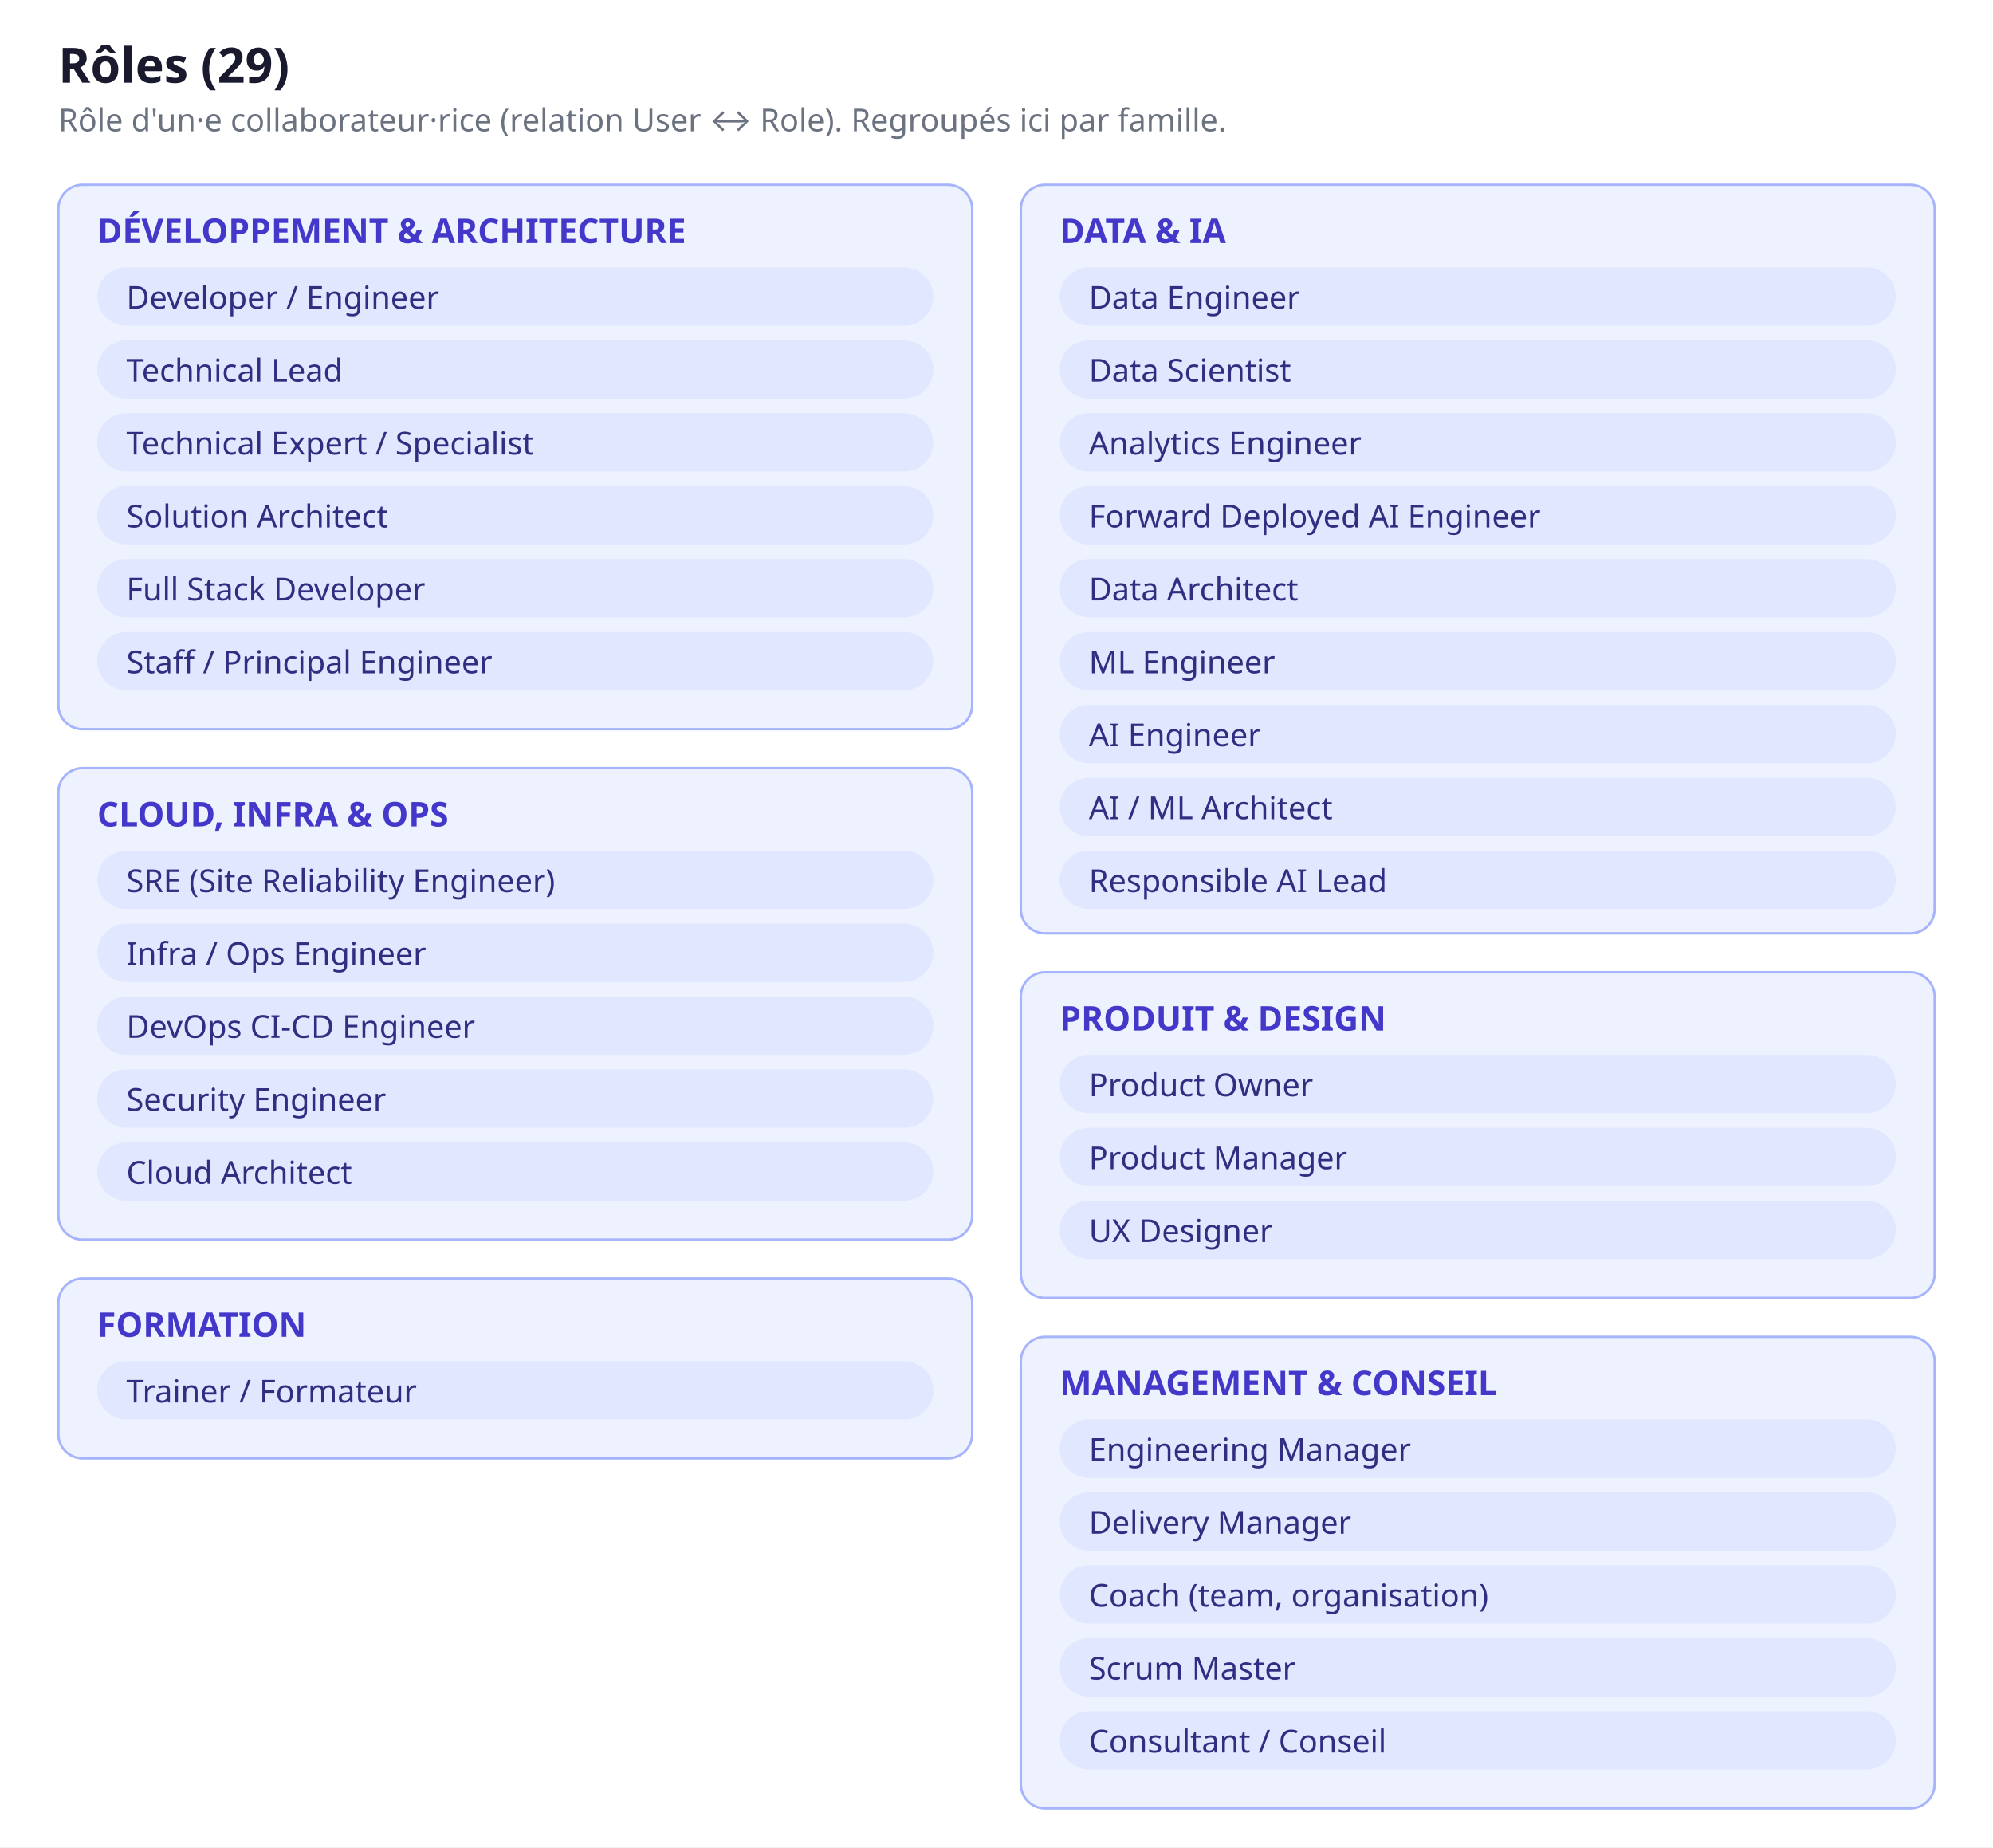
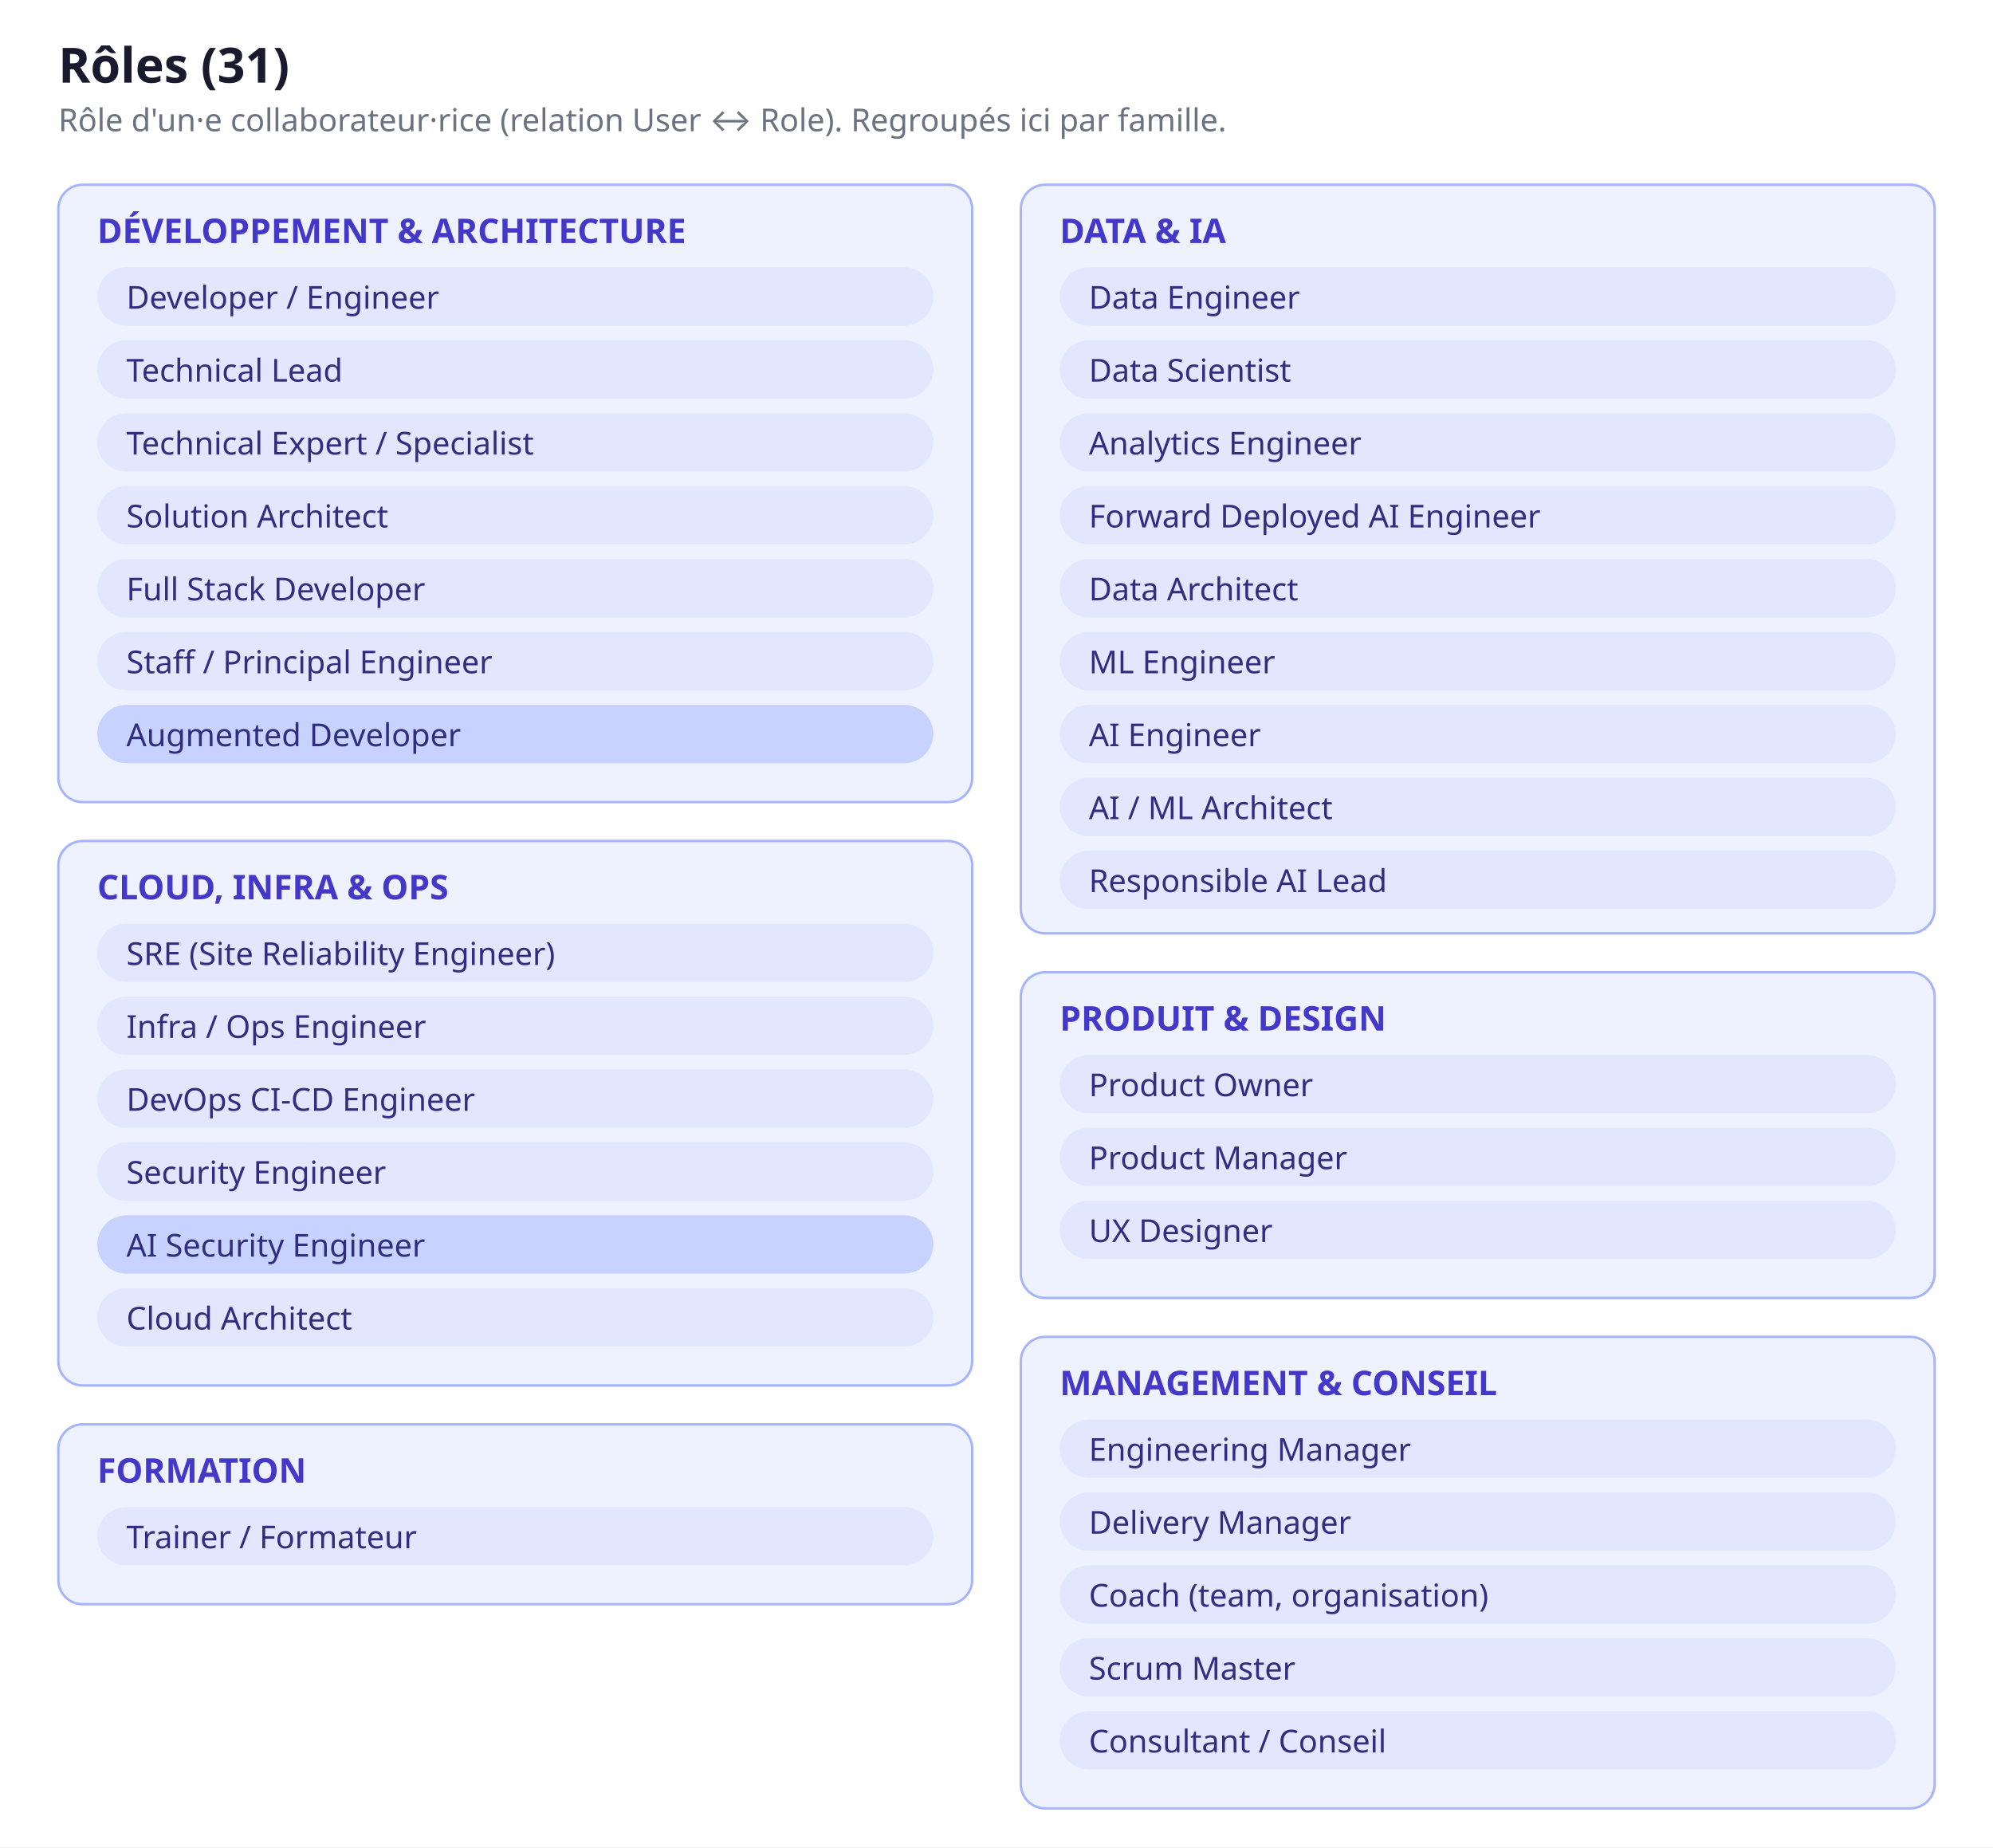
<svg xmlns="http://www.w3.org/2000/svg" width="820" height="760" viewBox="0 0 820 760" font-family="'Segoe UI',system-ui,-apple-system,sans-serif">
  <rect width="820" height="760" fill="#ffffff" />
-   <text x="24" y="34" font-size="20" font-weight="700" fill="#1a1a2e">Rôles (29)</text>
+   <text x="24" y="34" font-size="20" font-weight="700" fill="#1a1a2e">Rôles (31)</text>
  <text x="24" y="54" font-size="13" fill="#6b7280">Rôle d'un·e collaborateur·rice (relation User ↔ Role). Regroupés ici par famille.</text>
-   <rect x="24" y="76" width="376" height="224" rx="10" fill="#eef2ff" stroke="#a5b4fc" />
+   <rect x="24" y="76" width="376" height="254" rx="10" fill="#eef2ff" stroke="#a5b4fc" />
  <text x="40" y="100" font-size="14" font-weight="700" fill="#4338ca">DÉVELOPPEMENT &amp; ARCHITECTURE</text>
  <g font-size="13" fill="#312e81">
    <rect x="40" y="110" width="344" height="24" rx="12" fill="#e0e7ff" />
    <text x="52" y="127">Developer / Engineer</text>
    <rect x="40" y="140" width="344" height="24" rx="12" fill="#e0e7ff" />
    <text x="52" y="157">Technical Lead</text>
    <rect x="40" y="170" width="344" height="24" rx="12" fill="#e0e7ff" />
    <text x="52" y="187">Technical Expert / Specialist</text>
    <rect x="40" y="200" width="344" height="24" rx="12" fill="#e0e7ff" />
    <text x="52" y="217">Solution Architect</text>
    <rect x="40" y="230" width="344" height="24" rx="12" fill="#e0e7ff" />
    <text x="52" y="247">Full Stack Developer</text>
    <rect x="40" y="260" width="344" height="24" rx="12" fill="#e0e7ff" />
    <text x="52" y="277">Staff / Principal Engineer</text>
+     <rect x="40" y="290" width="344" height="24" rx="12" fill="#c7d2fe" />
+     <text x="52" y="307">Augmented Developer</text>
  </g>
-   <rect x="24" y="316" width="376" height="194" rx="10" fill="#eef2ff" stroke="#a5b4fc" />
-   <text x="40" y="340" font-size="14" font-weight="700" fill="#4338ca">CLOUD, INFRA &amp; OPS</text>
+   <rect x="24" y="346" width="376" height="224" rx="10" fill="#eef2ff" stroke="#a5b4fc" />
+   <text x="40" y="370" font-size="14" font-weight="700" fill="#4338ca">CLOUD, INFRA &amp; OPS</text>
  <g font-size="13" fill="#312e81">
-     <rect x="40" y="350" width="344" height="24" rx="12" fill="#e0e7ff" />
-     <text x="52" y="367">SRE (Site Reliability Engineer)</text>
    <rect x="40" y="380" width="344" height="24" rx="12" fill="#e0e7ff" />
-     <text x="52" y="397">Infra / Ops Engineer</text>
+     <text x="52" y="397">SRE (Site Reliability Engineer)</text>
    <rect x="40" y="410" width="344" height="24" rx="12" fill="#e0e7ff" />
-     <text x="52" y="427">DevOps CI-CD Engineer</text>
+     <text x="52" y="427">Infra / Ops Engineer</text>
    <rect x="40" y="440" width="344" height="24" rx="12" fill="#e0e7ff" />
-     <text x="52" y="457">Security Engineer</text>
+     <text x="52" y="457">DevOps CI-CD Engineer</text>
    <rect x="40" y="470" width="344" height="24" rx="12" fill="#e0e7ff" />
-     <text x="52" y="487">Cloud Architect</text>
+     <text x="52" y="487">Security Engineer</text>
+     <rect x="40" y="500" width="344" height="24" rx="12" fill="#c7d2fe" />
+     <text x="52" y="517">AI Security Engineer</text>
+     <rect x="40" y="530" width="344" height="24" rx="12" fill="#e0e7ff" />
+     <text x="52" y="547">Cloud Architect</text>
  </g>
-   <rect x="24" y="526" width="376" height="74" rx="10" fill="#eef2ff" stroke="#a5b4fc" />
-   <text x="40" y="550" font-size="14" font-weight="700" fill="#4338ca">FORMATION</text>
+   <rect x="24" y="586" width="376" height="74" rx="10" fill="#eef2ff" stroke="#a5b4fc" />
+   <text x="40" y="610" font-size="14" font-weight="700" fill="#4338ca">FORMATION</text>
  <g font-size="13" fill="#312e81">
-     <rect x="40" y="560" width="344" height="24" rx="12" fill="#e0e7ff" />
-     <text x="52" y="577">Trainer / Formateur</text>
+     <rect x="40" y="620" width="344" height="24" rx="12" fill="#e0e7ff" />
+     <text x="52" y="637">Trainer / Formateur</text>
  </g>
  <rect x="420" y="76" width="376" height="308" rx="10" fill="#eef2ff" stroke="#a5b4fc" />
  <text x="436" y="100" font-size="14" font-weight="700" fill="#4338ca">DATA &amp; IA</text>
  <g font-size="13" fill="#312e81">
    <rect x="436" y="110" width="344" height="24" rx="12" fill="#e0e7ff" />
    <text x="448" y="127">Data Engineer</text>
    <rect x="436" y="140" width="344" height="24" rx="12" fill="#e0e7ff" />
    <text x="448" y="157">Data Scientist</text>
    <rect x="436" y="170" width="344" height="24" rx="12" fill="#e0e7ff" />
    <text x="448" y="187">Analytics Engineer</text>
    <rect x="436" y="200" width="344" height="24" rx="12" fill="#e0e7ff" />
    <text x="448" y="217">Forward Deployed AI Engineer</text>
    <rect x="436" y="230" width="344" height="24" rx="12" fill="#e0e7ff" />
    <text x="448" y="247">Data Architect</text>
    <rect x="436" y="260" width="344" height="24" rx="12" fill="#e0e7ff" />
    <text x="448" y="277">ML Engineer</text>
    <rect x="436" y="290" width="344" height="24" rx="12" fill="#e0e7ff" />
    <text x="448" y="307">AI Engineer</text>
    <rect x="436" y="320" width="344" height="24" rx="12" fill="#e0e7ff" />
    <text x="448" y="337">AI / ML Architect</text>
    <rect x="436" y="350" width="344" height="24" rx="12" fill="#e0e7ff" />
    <text x="448" y="367">Responsible AI Lead</text>
  </g>
  <rect x="420" y="400" width="376" height="134" rx="10" fill="#eef2ff" stroke="#a5b4fc" />
  <text x="436" y="424" font-size="14" font-weight="700" fill="#4338ca">PRODUIT &amp; DESIGN</text>
  <g font-size="13" fill="#312e81">
    <rect x="436" y="434" width="344" height="24" rx="12" fill="#e0e7ff" />
    <text x="448" y="451">Product Owner</text>
    <rect x="436" y="464" width="344" height="24" rx="12" fill="#e0e7ff" />
    <text x="448" y="481">Product Manager</text>
    <rect x="436" y="494" width="344" height="24" rx="12" fill="#e0e7ff" />
    <text x="448" y="511">UX Designer</text>
  </g>
  <rect x="420" y="550" width="376" height="194" rx="10" fill="#eef2ff" stroke="#a5b4fc" />
  <text x="436" y="574" font-size="14" font-weight="700" fill="#4338ca">MANAGEMENT &amp; CONSEIL</text>
  <g font-size="13" fill="#312e81">
    <rect x="436" y="584" width="344" height="24" rx="12" fill="#e0e7ff" />
    <text x="448" y="601">Engineering Manager</text>
    <rect x="436" y="614" width="344" height="24" rx="12" fill="#e0e7ff" />
    <text x="448" y="631">Delivery Manager</text>
    <rect x="436" y="644" width="344" height="24" rx="12" fill="#e0e7ff" />
    <text x="448" y="661">Coach (team, organisation)</text>
    <rect x="436" y="674" width="344" height="24" rx="12" fill="#e0e7ff" />
    <text x="448" y="691">Scrum Master</text>
    <rect x="436" y="704" width="344" height="24" rx="12" fill="#e0e7ff" />
    <text x="448" y="721">Consultant / Conseil</text>
  </g>
</svg>
